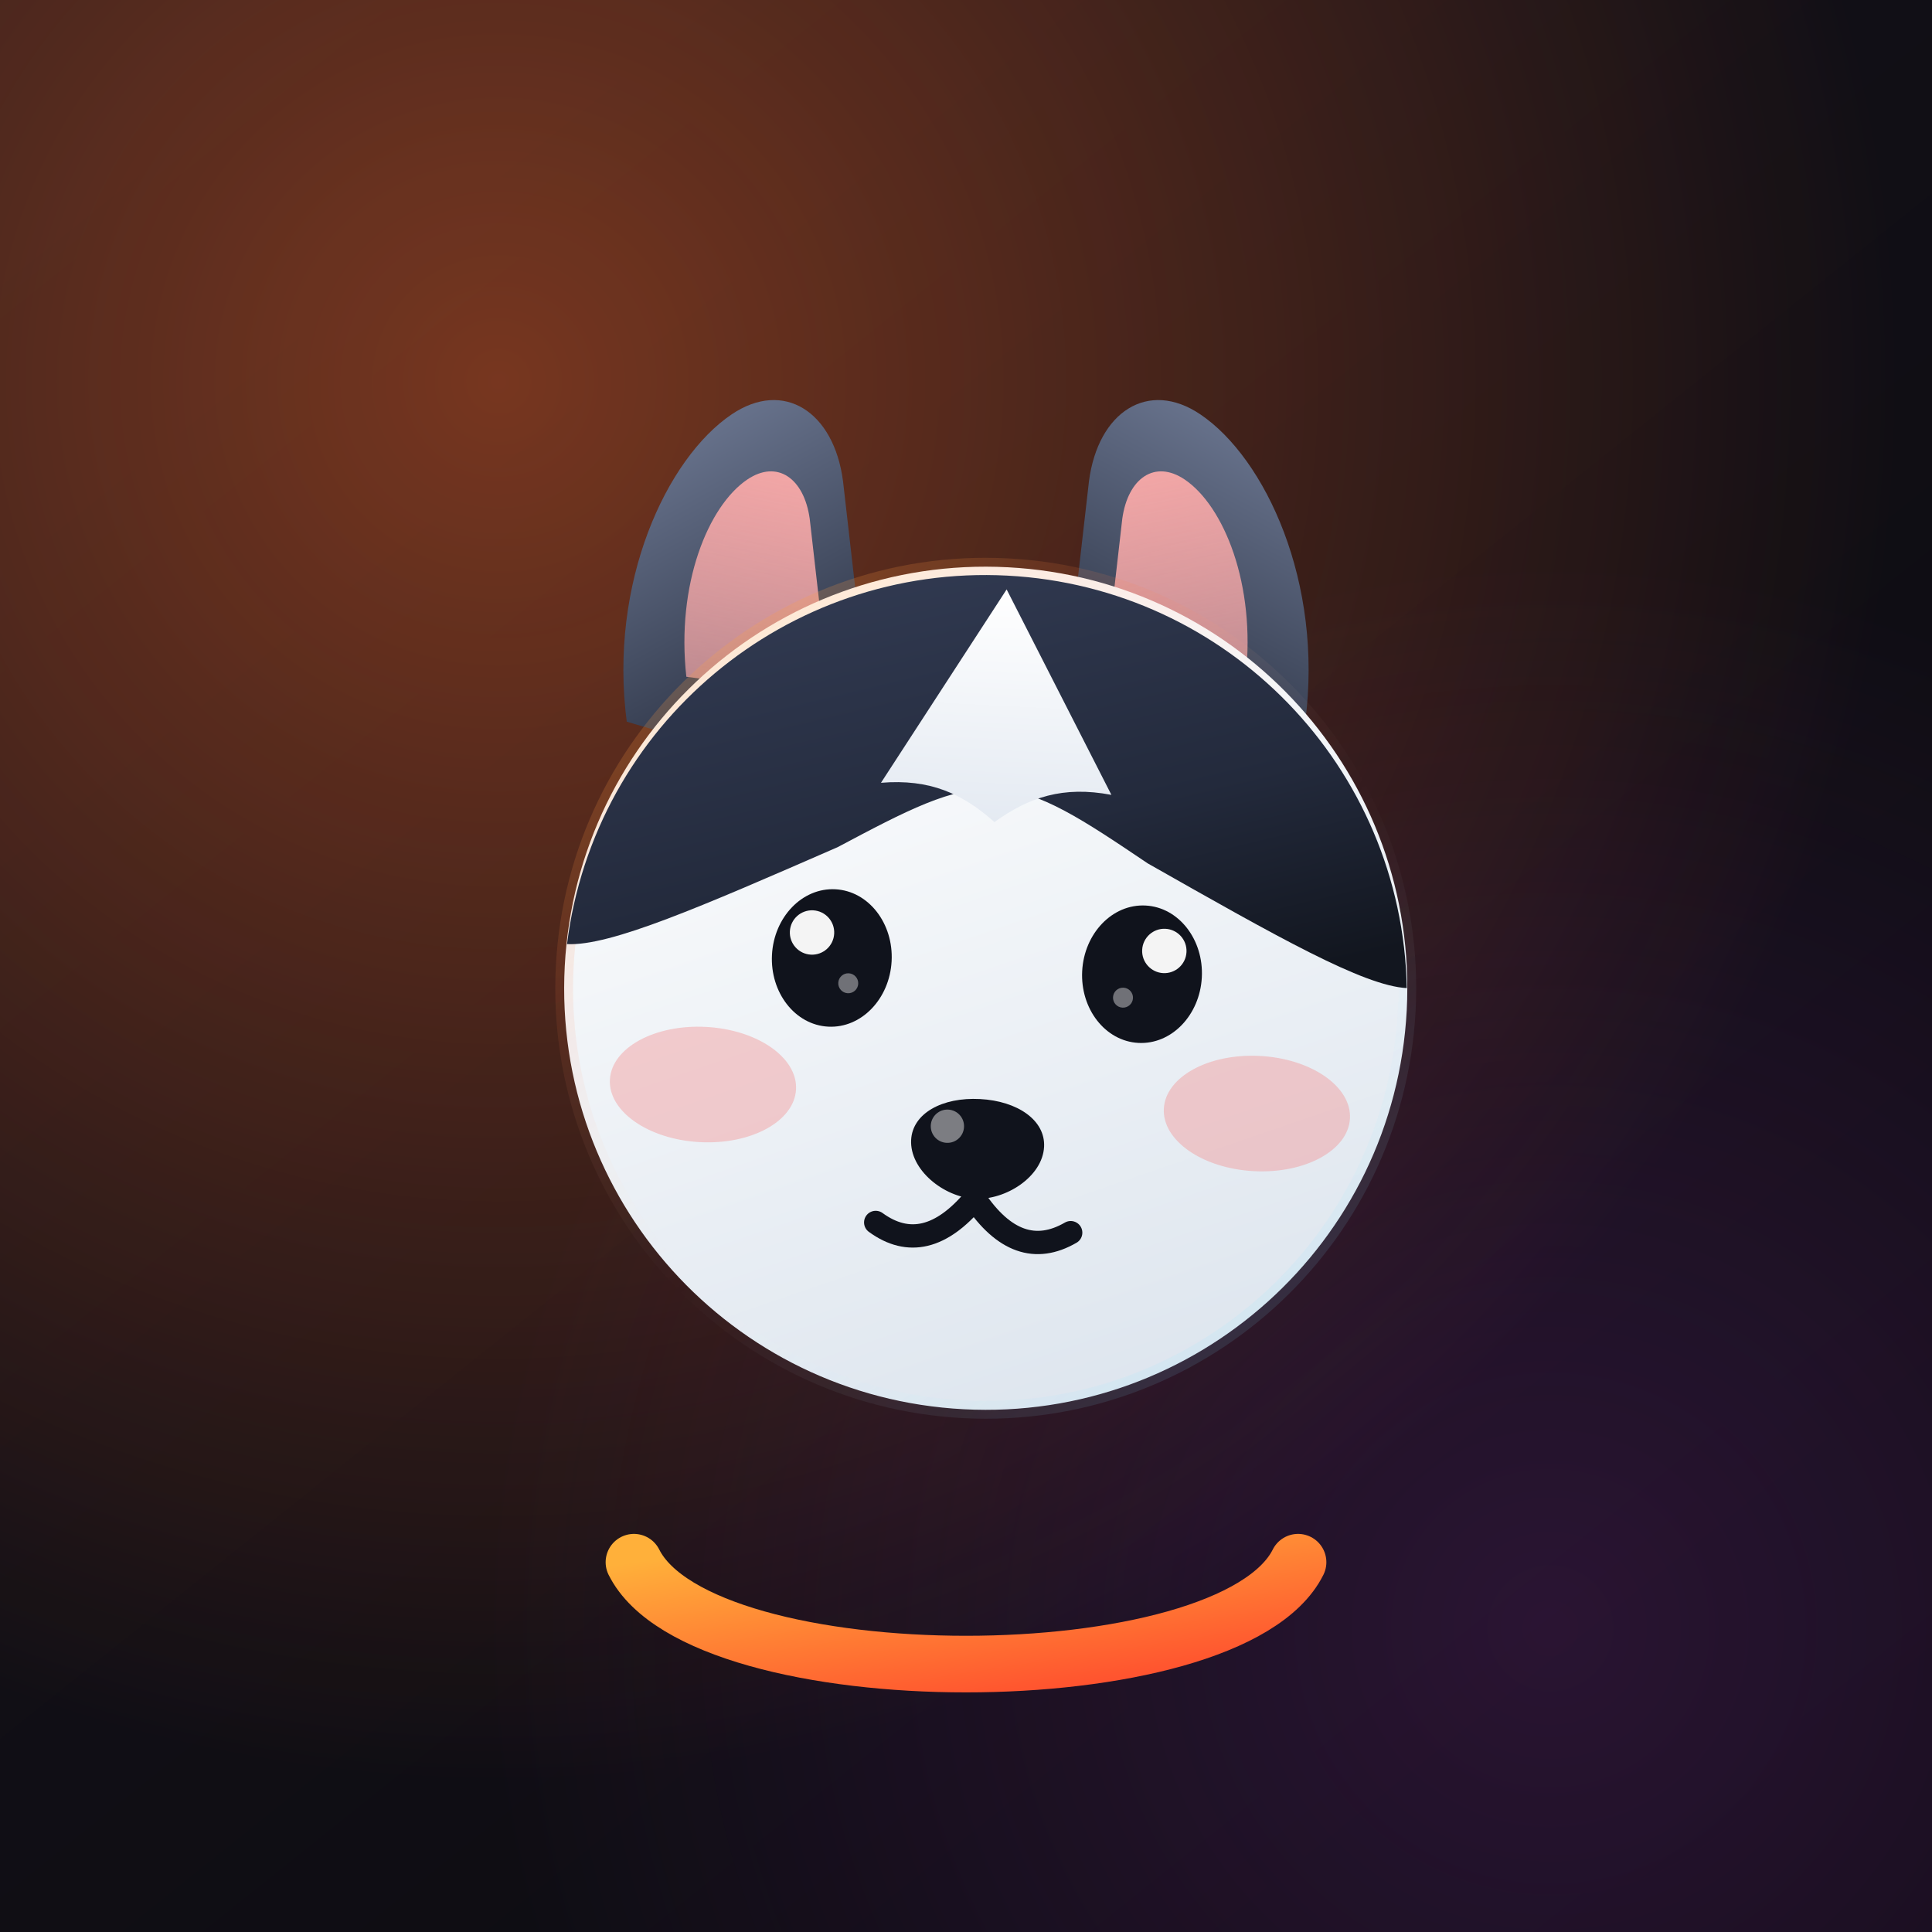
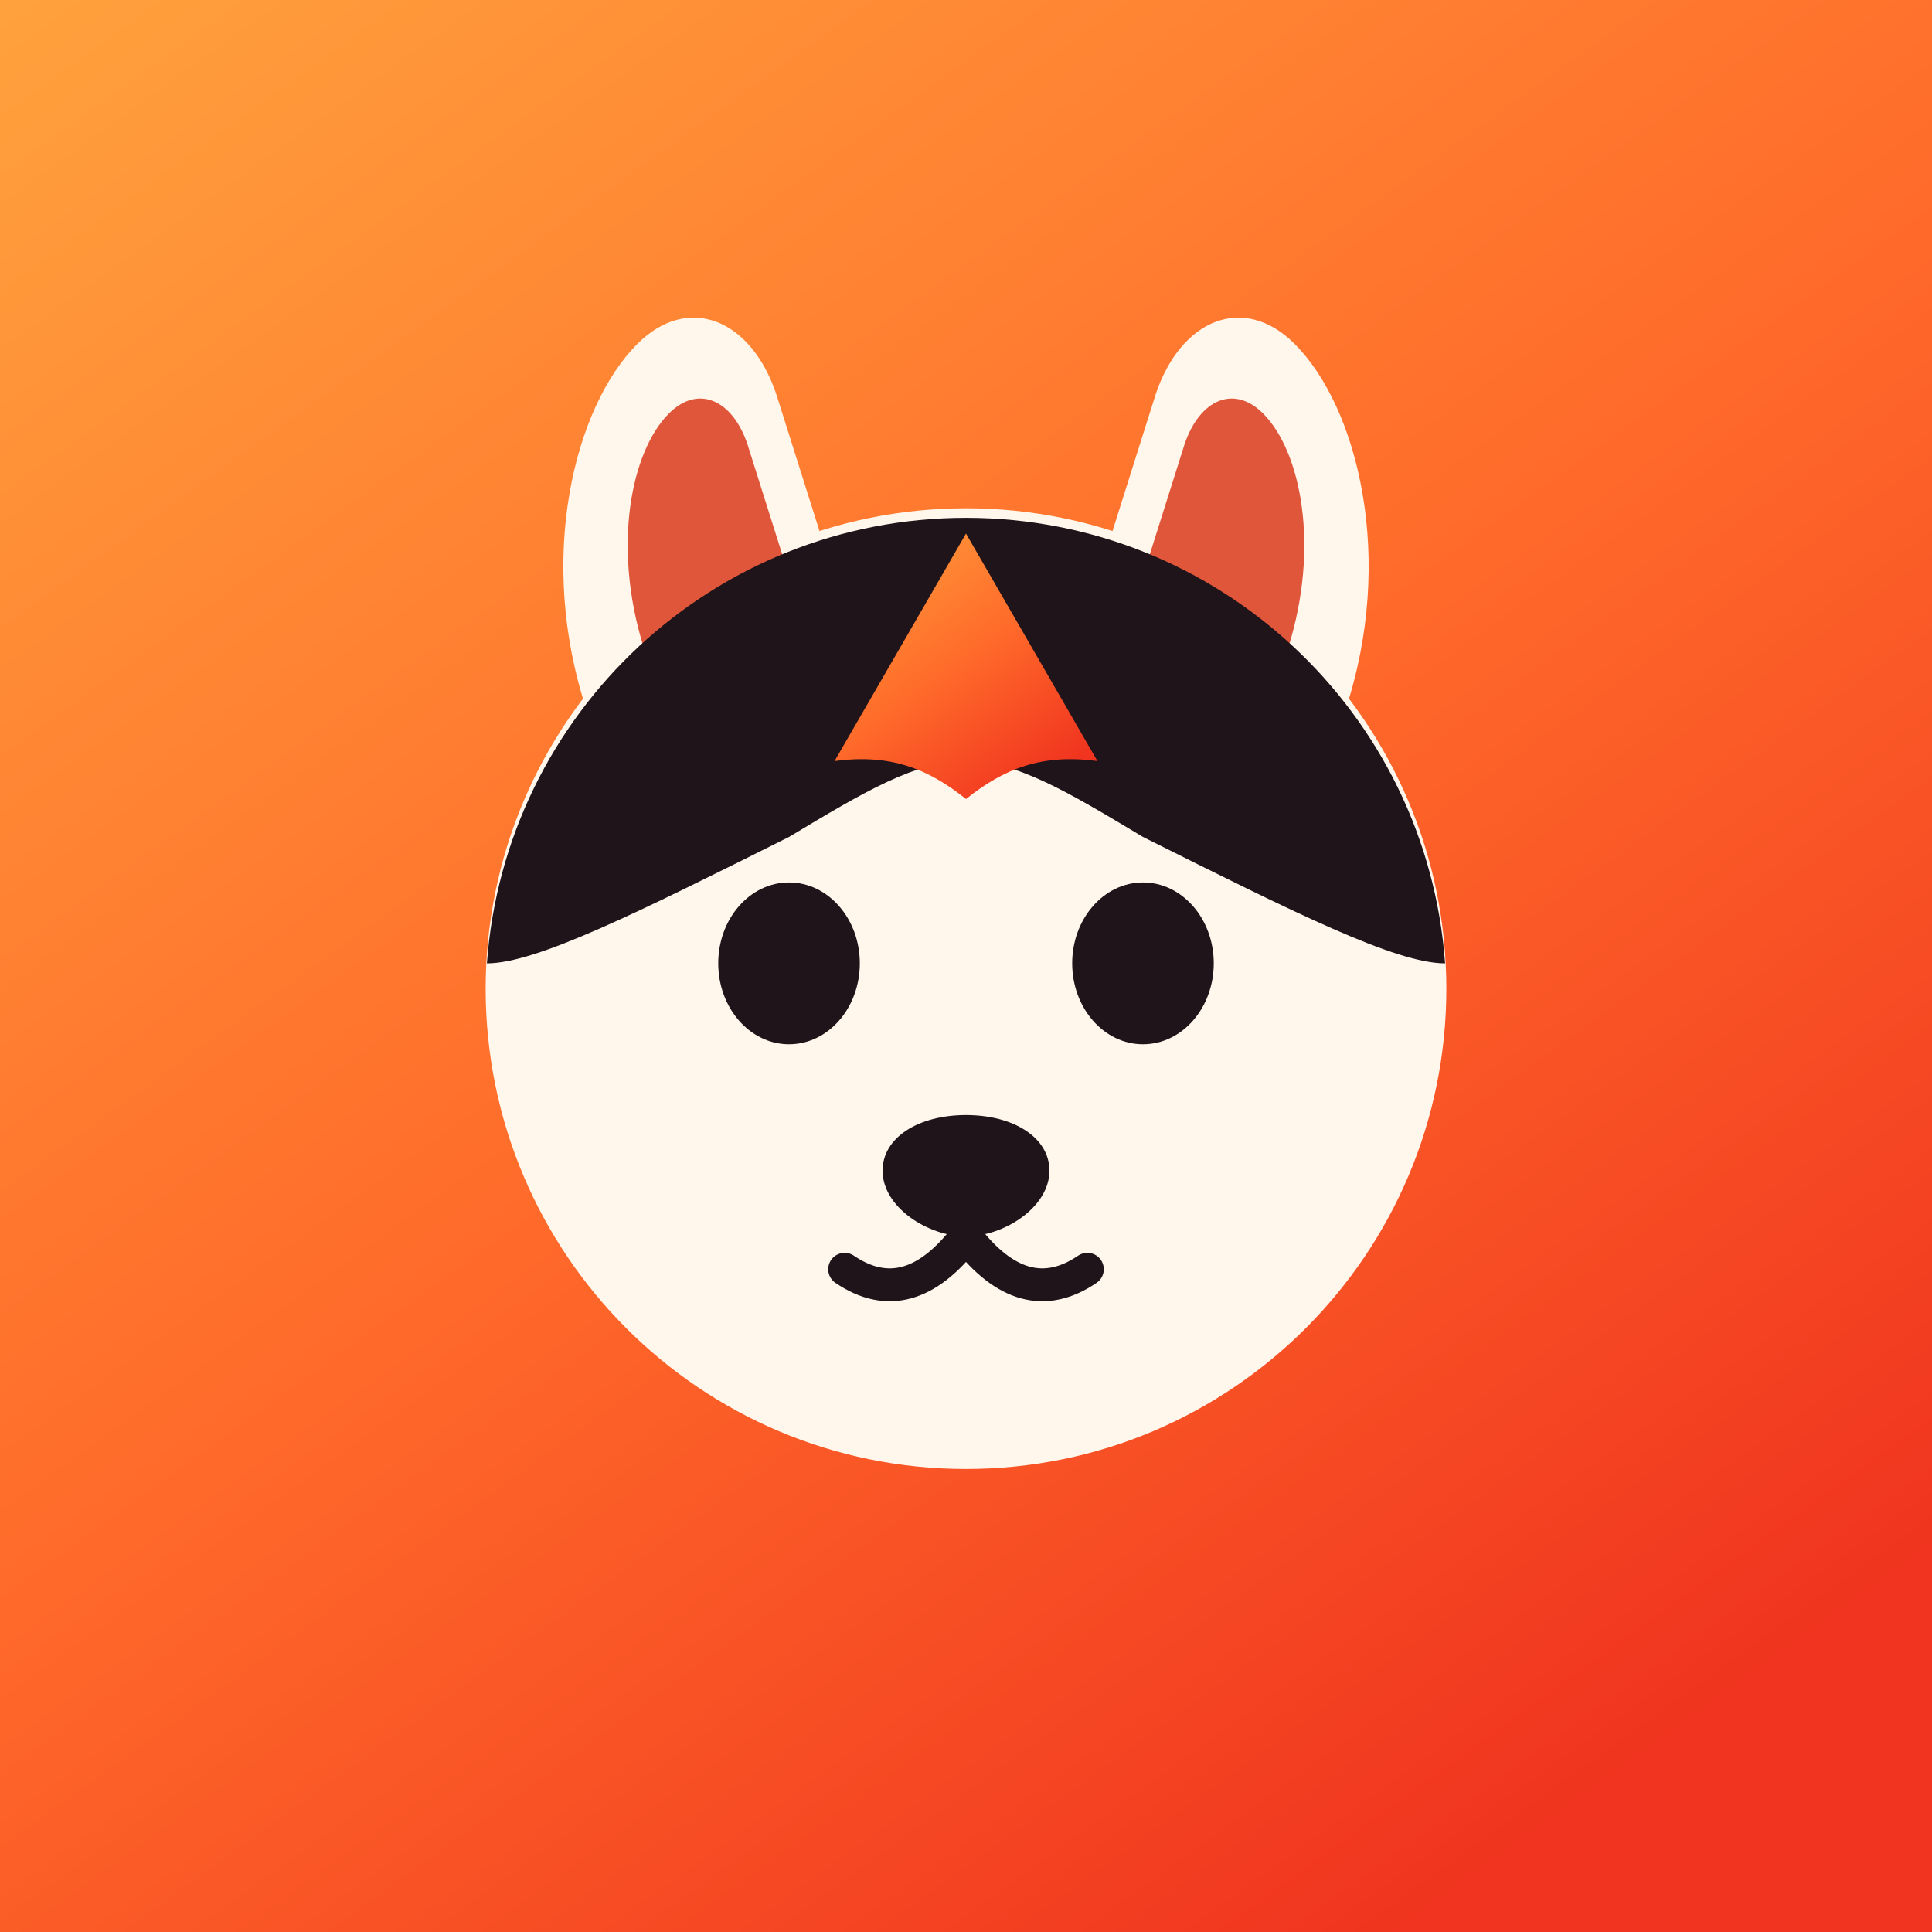
<svg xmlns="http://www.w3.org/2000/svg" viewBox="0 0 512 512" width="512" height="512" role="img" aria-label="FNM">
  <defs>
-     <linearGradient id="tile" x1=".1" y1="0" x2=".9" y2="1">
-       <stop offset="0" stop-color="#16131A" />
-       <stop offset="1" stop-color="#0B0A10" />
+     <linearGradient id="bg" x1="0" y1="0" x2=".72" y2="1">
+       <stop offset="0" stop-color="#FFA23D" />
+       <stop offset=".55" stop-color="#FF6A2A" />
+       <stop offset="1" stop-color="#F0341F" />
    </linearGradient>
-     <radialGradient id="ember" cx=".26" cy=".2" r=".72">
-       <stop offset="0" stop-color="#FF6A2A" stop-opacity=".42" />
-       <stop offset="1" stop-color="#FF6A2A" stop-opacity="0" />
-     </radialGradient>
-     <radialGradient id="plum" cx=".8" cy=".84" r=".55">
-       <stop offset="0" stop-color="#AE3EC9" stop-opacity=".18" />
-       <stop offset="1" stop-color="#AE3EC9" stop-opacity="0" />
-     </radialGradient>
-     <linearGradient id="coat" x1=".22" y1="0" x2=".8" y2="1">
-       <stop offset="0" stop-color="#6B7690" />
-       <stop offset=".52" stop-color="#454E63" />
-       <stop offset="1" stop-color="#232838" />
-     </linearGradient>
-     <linearGradient id="face" x1=".3" y1="0" x2=".7" y2="1">
-       <stop offset="0" stop-color="#FFFFFF" />
-       <stop offset="1" stop-color="#DDE5EE" />
-     </linearGradient>
-     <linearGradient id="cap" x1=".18" y1="0" x2=".82" y2="1">
-       <stop offset="0" stop-color="#333C54" />
-       <stop offset=".62" stop-color="#232A3C" />
-       <stop offset="1" stop-color="#12161F" />
-     </linearGradient>
-     <linearGradient id="blaze" x1=".5" y1="0" x2=".5" y2="1">
-       <stop offset="0" stop-color="#FFFFFF" />
-       <stop offset="1" stop-color="#E4EAF2" />
-     </linearGradient>
-     <linearGradient id="earin" x1=".5" y1="1" x2=".5" y2="0">
-       <stop offset="0" stop-color="#F2A6A6" stop-opacity=".72" />
-       <stop offset="1" stop-color="#F2A6A6" />
-     </linearGradient>
-     <linearGradient id="rim" x1=".10" y1="0" x2=".92" y2="1">
-       <stop offset="0" stop-color="#FFB03A" stop-opacity=".55" />
-       <stop offset=".30" stop-color="#FF7A45" stop-opacity=".18" />
-       <stop offset=".55" stop-color="#FFFFFF" stop-opacity="0" />
-       <stop offset="1" stop-color="#53D9FF" stop-opacity=".3" />
-     </linearGradient>
-     <linearGradient id="tug" x1="0" y1="0" x2="1" y2="1">
-       <stop offset="0" stop-color="#FFB03A" />
-       <stop offset="1" stop-color="#FF4D2E" />
-     </linearGradient>
-     <clipPath id="hd">
-       <path d="M60 28 C81 28 98 45 98 66 C98 87 81 104 60 104 C39 104 22 87 22 66 C22 45 39 28 60 28 Z" />
-     </clipPath>
  </defs>
-   <rect width="512" height="512" fill="url(#tile)" />
-   <rect width="512" height="512" fill="url(#ember)" />
-   <rect width="512" height="512" fill="url(#plum)" />
-   <g transform="translate(256 250) scale(2.94) translate(-60 -62)">
-     <g transform="rotate(11 40 40)">
-       <path d="M30 44 C26 32 29 20 34 15 C38 11 43 13 45 19 L51 38 C52.6 42.6 49 47 44.6 45.4 Z" fill="url(#coat)" />
-       <path d="M34.5 39 C32 31 33.5 23.5 36.5 20.5 C38.8 18.2 41.5 19.4 42.7 22.9 L46.3 34.3 C47.2 36.9 45.2 39.4 42.7 38.5 Z" fill="url(#earin)" />
+   <rect width="512" height="512" fill="url(#bg)" />
+   <g transform="translate(256 262) scale(3.35) translate(-60 -66)">
+     <path fill="#FFF6EC" d="M30 44 C26 32 29 20 34 15 C38 11 43 13 45 19 L51 38 Z" />
+     <path fill="#FFF6EC" d="M90 44 C94 32 91 20 86 15 C82 11 77 13 75 19 L69 38 Z" />
+     <circle cx="60" cy="66" r="38" fill="#FFF6EC" />
+     <path fill="#E0563A" d="M34.5 39 C32 31 33.5 23.5 36.5 20.5 C38.8 18.2 41.5 19.4 42.7 22.9 L46.3 34.3 Z" />
+     <path fill="#E0563A" d="M85.5 39 C88 31 86.5 23.5 83.5 20.5 C81.2 18.2 78.5 19.4 77.3 22.9 L73.7 34.3 Z" />
+     <g fill="#20141B">
+       <path d="M22.1 64 A38 38 0 0 1 97.9 64 C94 64 86 60 74 54 C68 50.4 64 48 60 48 C56 48 52 50.4 46 54 C34 60 26 64 22.1 64 Z" />
+       <ellipse cx="46" cy="64" rx="5.6" ry="6.4" />
+       <ellipse cx="74" cy="64" rx="5.6" ry="6.4" />
+       <path d="M60 76 C63.8 76 66.6 77.8 66.6 80.4 C66.6 83.3 63 85.6 60 85.6 C57 85.6 53.4 83.3 53.4 80.4 C53.4 77.8 56.2 76 60 76 Z" />
    </g>
-     <g transform="scale(-1,1) translate(-120,0)">
-       <g transform="rotate(11 40 40)">
-         <path d="M30 44 C26 32 29 20 34 15 C38 11 43 13 45 19 L51 38 C52.6 42.6 49 47 44.6 45.4 Z" fill="url(#coat)" />
-         <path d="M34.5 39 C32 31 33.5 23.5 36.5 20.5 C38.8 18.2 41.5 19.4 42.7 22.9 L46.3 34.3 C47.2 36.9 45.2 39.4 42.7 38.5 Z" fill="url(#earin)" />
-       </g>
+     <g fill="none" stroke="#20141B" stroke-width="2.6" stroke-linecap="round">
+       <path d="M60 85.6 Q55.4 91.6 50.4 88.2" />
+       <path d="M60 85.6 Q64.6 91.6 69.6 88.2" />
    </g>
-     <g transform="rotate(3 60 100)">
-       <path d="M60 28 C81 28 98 45 98 66 C98 87 81 104 60 104 C39 104 22 87 22 66 C22 45 39 28 60 28 Z" fill="url(#face)" />
-       <path d="M60 28 C81 28 98 45 98 66 C98 87 81 104 60 104 C39 104 22 87 22 66 C22 45 39 28 60 28 Z" fill="none" stroke="url(#rim)" stroke-width="1.6" opacity=".5" />
-       <path clip-path="url(#hd)" fill="url(#cap)" d="M22.1 64 A38 38 0 0 1 97.9 64 C94 64 86 60 74 54 C68 50.4 64 48 60 48 C56 48 52 50.4 46 54 C34 60 26 64 22.1 64 Z" />
-       <path fill="url(#blaze)" d="M60 30 L70.4 48 C66 47.4 63 48.6 60 51 C57 48.6 54 47.4 49.6 48 Z" />
-       <g clip-path="url(#hd)" fill="#F28C8C" opacity=".4">
-         <ellipse cx="35" cy="76" rx="8.4" ry="5.2" />
-         <ellipse cx="85" cy="76" rx="8.4" ry="5.2" />
-       </g>
-       <g transform="translate(74 64)">
-         <path d="M0 -6.2 C3 -6.2 5.4 -3.4 5.4 0 C5.4 3.4 3 6.2 0 6.2 C-3 6.2 -5.4 3.4 -5.4 0 C-5.4 -3.4 -3 -6.2 0 -6.2 Z" fill="#10131C" />
-         <circle cx="1.9" cy="-2.2" r="2" fill="#FFFFFF" opacity=".95" />
-         <circle cx="-1.6" cy="2.2" r=".9" fill="#FFFFFF" opacity=".4" />
-       </g>
-       <g transform="translate(120,0) scale(-1,1) translate(74 64)">
-         <path d="M0 -6.2 C3 -6.2 5.4 -3.4 5.4 0 C5.4 3.4 3 6.2 0 6.2 C-3 6.2 -5.4 3.4 -5.4 0 C-5.4 -3.4 -3 -6.2 0 -6.2 Z" fill="#10131C" />
-         <circle cx="1.9" cy="-2.2" r="2" fill="#FFFFFF" opacity=".95" />
-         <circle cx="-1.6" cy="2.2" r=".9" fill="#FFFFFF" opacity=".4" />
-       </g>
-       <path fill="#10131C" d="M60 76 C63.4 76 66 77.6 66 80 C66 82.7 62.8 85 60 85 C57.2 85 54 82.7 54 80 C54 77.6 56.6 76 60 76 Z" />
-       <circle cx="57.2" cy="78.6" r="1.5" fill="#FFFFFF" opacity=".45" />
-       <g fill="none" stroke="#10131C" stroke-width="2.1" stroke-linecap="round">
-         <path d="M60 85 Q55.8 90.6 51.2 87.6" />
-         <path d="M60 85 Q64.2 90.6 68.8 87.6" />
-       </g>
-     </g>
+     <path fill="url(#bg)" d="M60 30 L70.4 48 C66 47.4 63 48.6 60 51 C57 48.6 54 47.4 49.6 48 Z" />
  </g>
-   <path d="M168 414 C186 450 326 450 344 414" stroke="url(#tug)" stroke-width="15" stroke-linecap="round" fill="none" />
</svg>
